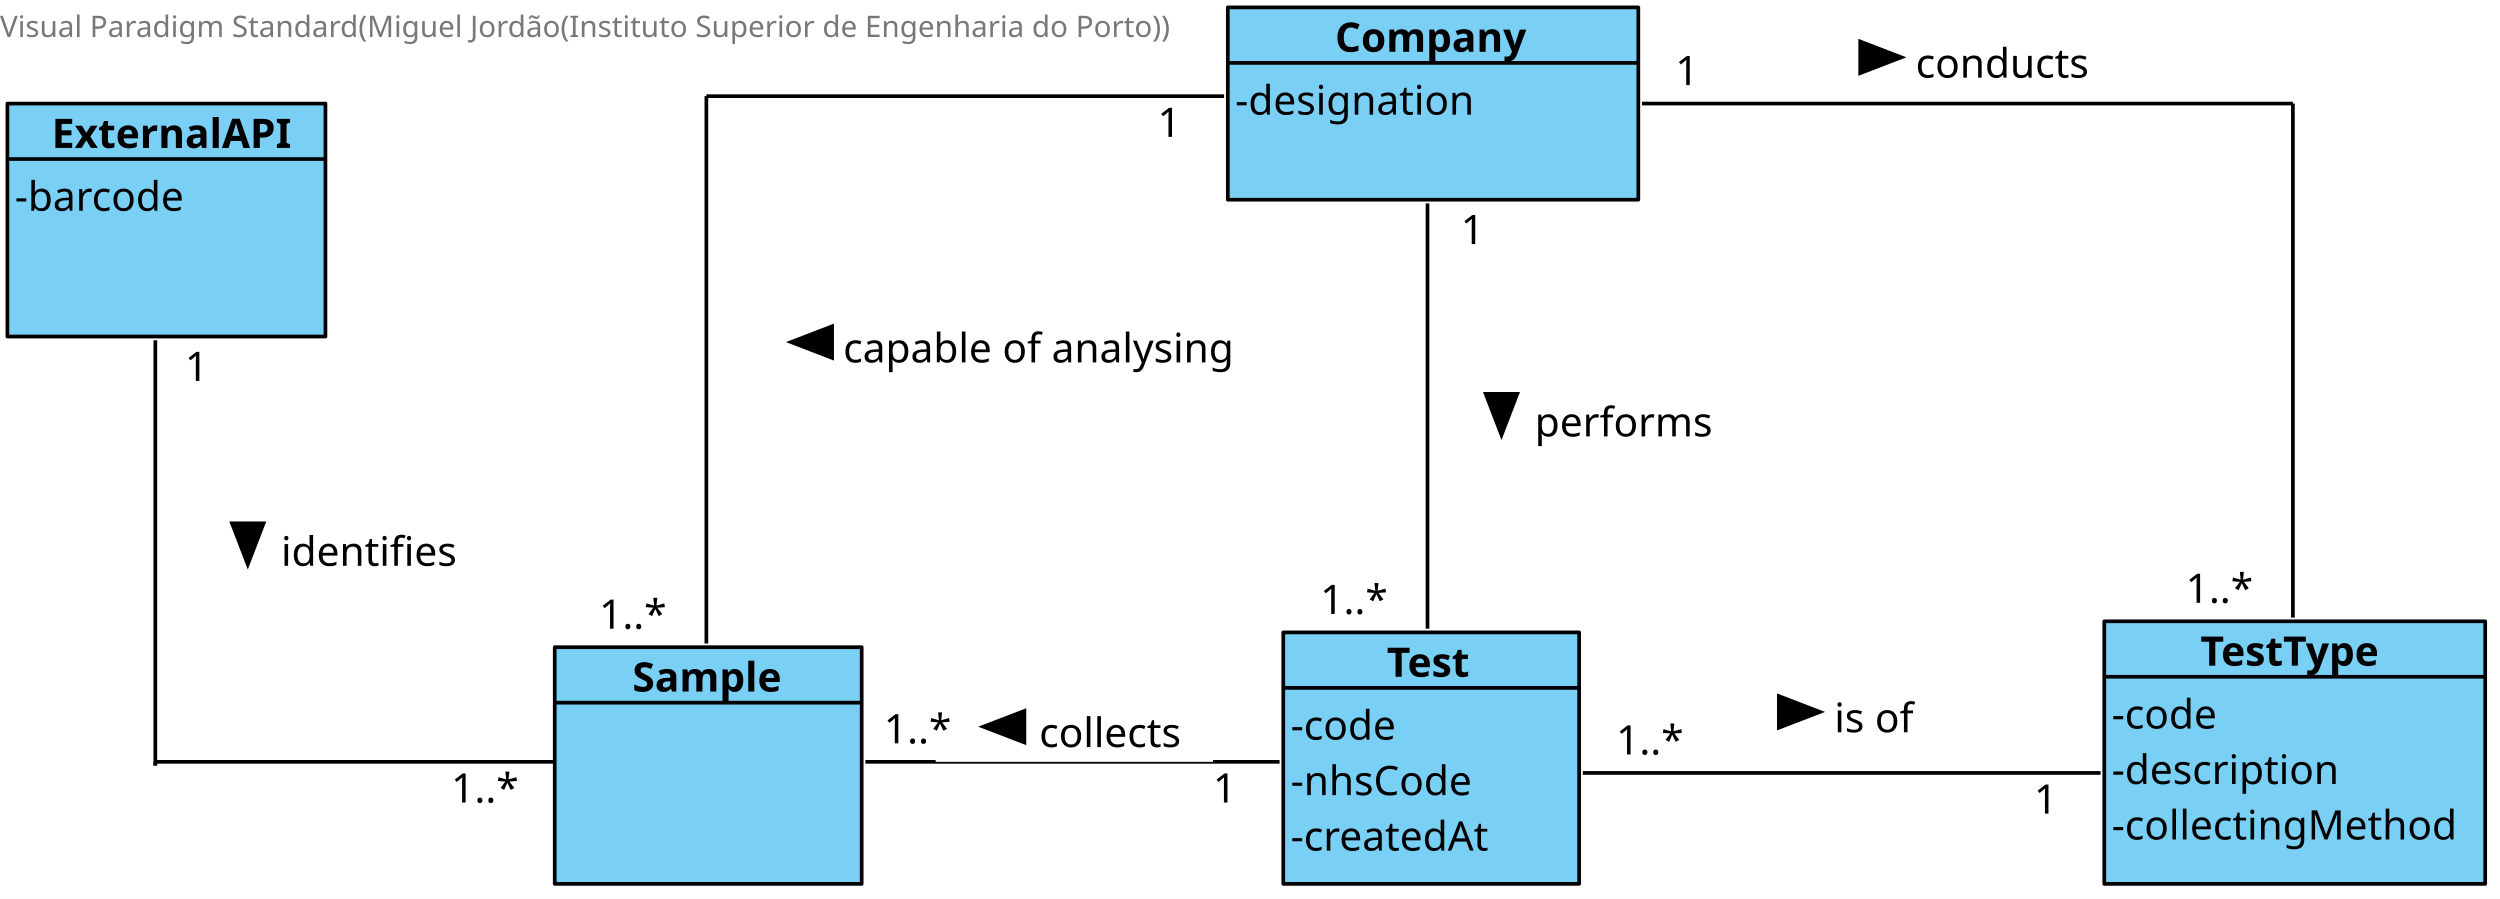
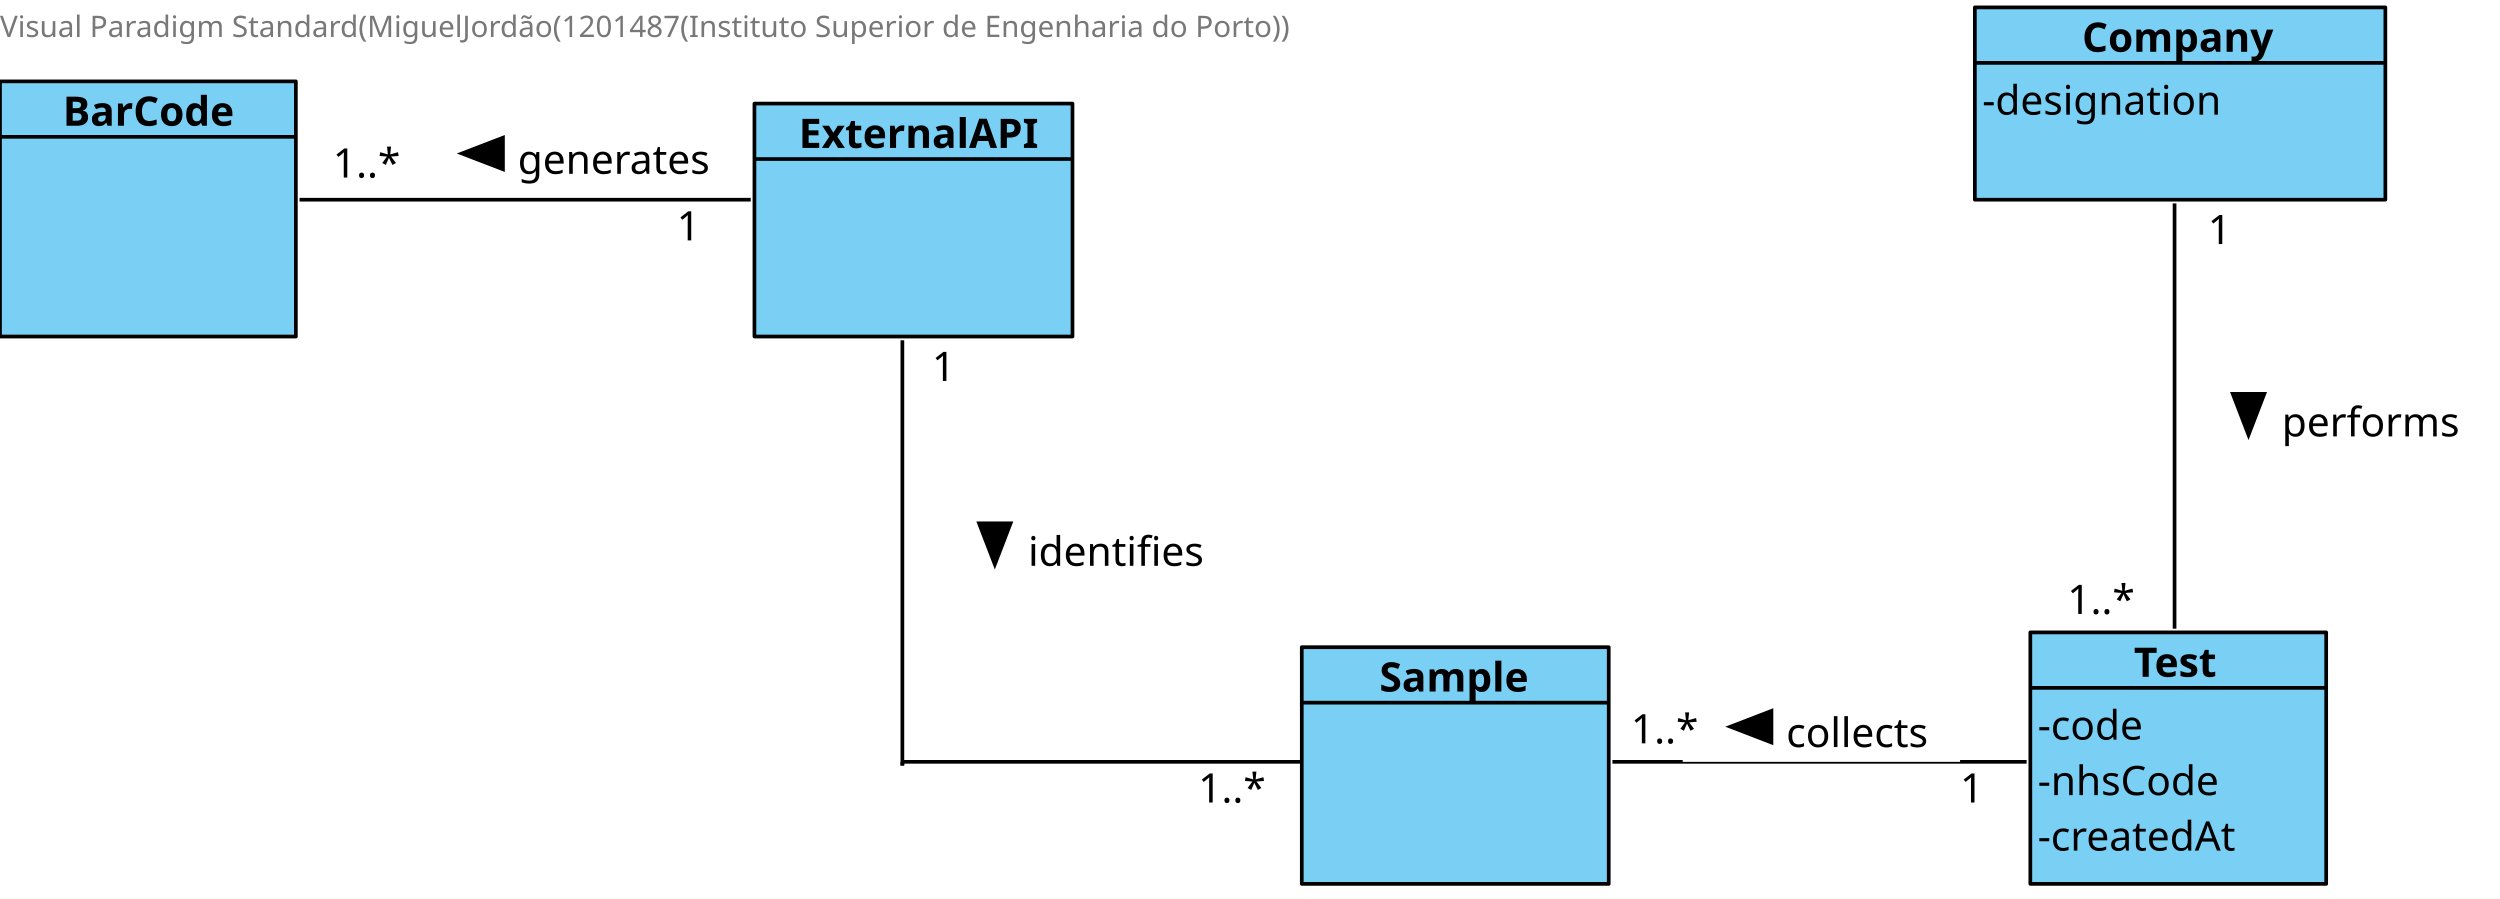
<svg xmlns="http://www.w3.org/2000/svg" fill-opacity="0" color-rendering="auto" color-interpolation="auto" text-rendering="auto" stroke="rgb(0,0,0)" stroke-linecap="square" width="676" stroke-miterlimit="10" shape-rendering="auto" stroke-opacity="0" fill="rgb(0,0,0)" stroke-dasharray="none" font-weight="normal" stroke-width="1" height="243" font-family="'Dialog'" font-style="normal" stroke-linejoin="miter" font-size="12px" stroke-dashoffset="0" image-rendering="auto">
  <defs id="genericDefs" />
  <g>
    <defs id="defs1">
      <clipPath clipPathUnits="userSpaceOnUse" id="clipPath1">
        <path d="M-7 -7 L122 -7 L122 63 L-7 63 L-7 -7 Z" />
      </clipPath>
      <clipPath clipPathUnits="userSpaceOnUse" id="clipPath2">
        <path d="M0 0 L0 37 L111 37 L111 0 Z" />
      </clipPath>
      <clipPath clipPathUnits="userSpaceOnUse" id="clipPath3">
        <path d="M0 0 L0 15 L111 15 L111 0 Z" />
      </clipPath>
      <clipPath clipPathUnits="userSpaceOnUse" id="clipPath4">
        <path d="M-7 -7 L91 -7 L91 79 L-7 79 L-7 -7 Z" />
      </clipPath>
      <clipPath clipPathUnits="userSpaceOnUse" id="clipPath5">
        <path d="M0 0 L0 53 L80 53 L80 0 Z" />
      </clipPath>
      <clipPath clipPathUnits="userSpaceOnUse" id="clipPath6">
        <path d="M0 0 L0 15 L80 15 L80 0 Z" />
      </clipPath>
      <clipPath clipPathUnits="userSpaceOnUse" id="clipPath7">
-         <path d="M-7 -7 L114 -7 L114 82 L-7 82 L-7 -7 Z" />
+         <path d="M-7 -7 L94 -7 L94 75 L-7 75 L-7 -7 Z" />
      </clipPath>
      <clipPath clipPathUnits="userSpaceOnUse" id="clipPath8">
-         <path d="M0 0 L0 56 L103 56 L103 0 Z" />
+         <path d="M0 0 L0 49 L83 49 L83 0 Z" />
      </clipPath>
      <clipPath clipPathUnits="userSpaceOnUse" id="clipPath9">
-         <path d="M0 0 L0 15 L103 15 L103 0 Z" />
+         <path d="M0 0 L0 15 L83 15 L83 0 Z" />
      </clipPath>
      <clipPath clipPathUnits="userSpaceOnUse" id="clipPath10">
-         <path d="M-7 -7 L94 -7 L94 75 L-7 75 L-7 -7 Z" />
+         <path d="M-7 -7 L97 -7 L97 74 L-7 74 L-7 -7 Z" />
      </clipPath>
      <clipPath clipPathUnits="userSpaceOnUse" id="clipPath11">
-         <path d="M0 0 L0 49 L83 49 L83 0 Z" />
+         <path d="M0 0 L0 48 L86 48 L86 0 Z" />
      </clipPath>
      <clipPath clipPathUnits="userSpaceOnUse" id="clipPath12">
-         <path d="M0 0 L0 15 L83 15 L83 0 Z" />
+         <path d="M0 0 L0 15 L86 15 L86 0 Z" />
      </clipPath>
      <clipPath clipPathUnits="userSpaceOnUse" id="clipPath13">
-         <path d="M-7 -7 L97 -7 L97 74 L-7 74 L-7 -7 Z" />
+         <path d="M-7 -7 L91 -7 L91 80 L-7 80 L-7 -7 Z" />
      </clipPath>
      <clipPath clipPathUnits="userSpaceOnUse" id="clipPath14">
-         <path d="M0 0 L0 48 L86 48 L86 0 Z" />
+         <path d="M0 0 L0 54 L80 54 L80 0 Z" />
      </clipPath>
      <clipPath clipPathUnits="userSpaceOnUse" id="clipPath15">
-         <path d="M0 0 L0 15 L86 15 L86 0 Z" />
+         <path d="M-7 -7 L38 -7 L38 26 L-7 26 L-7 -7 Z" />
      </clipPath>
      <clipPath clipPathUnits="userSpaceOnUse" id="clipPath16">
-         <path d="M-7 -7 L38 -7 L38 26 L-7 26 L-7 -7 Z" />
+         <path d="M0 0 L0 15 L27 15 L27 0 Z" />
      </clipPath>
      <clipPath clipPathUnits="userSpaceOnUse" id="clipPath17">
-         <path d="M0 0 L0 15 L27 15 L27 0 Z" />
+         <path d="M-7 -7 L48 -7 L48 26 L-7 26 L-7 -7 Z" />
      </clipPath>
      <clipPath clipPathUnits="userSpaceOnUse" id="clipPath18">
-         <path d="M-7 -7 L48 -7 L48 26 L-7 26 L-7 -7 Z" />
+         <path d="M0 0 L0 15 L37 15 L37 0 Z" />
      </clipPath>
      <clipPath clipPathUnits="userSpaceOnUse" id="clipPath19">
-         <path d="M0 0 L0 15 L37 15 L37 0 Z" />
+         <path d="M0 0 L104 0 L104 219 L0 219 L0 0 Z" />
      </clipPath>
      <clipPath clipPathUnits="userSpaceOnUse" id="clipPath20">
-         <path d="M0 0 L104 0 L104 219 L0 219 L0 0 Z" />
+         <path d="M0 0 L0 219 L104 219 L104 117 L52 117 L52 101 L104 101 L104 0 Z" />
      </clipPath>
      <clipPath clipPathUnits="userSpaceOnUse" id="clipPath21">
-         <path d="M0 0 L0 81 L4 81 L4 97 L0 97 L0 219 L104 219 L104 117 L52 117 L52 101 L104 101 L104 0 Z" />
+         <path d="M0 0 L216 0 L216 104 L0 104 L0 0 Z" />
      </clipPath>
      <clipPath clipPathUnits="userSpaceOnUse" id="clipPath22">
-         <path d="M0 0 L244 0 L244 104 L0 104 L0 0 Z" />
+         <path d="M144 34 L144 50 L69 50 L69 34 ZM0 0 L0 104 L216 104 L216 0 Z" />
      </clipPath>
      <clipPath clipPathUnits="userSpaceOnUse" id="clipPath23">
-         <path d="M150 27 L150 43 L91 43 L91 27 ZM0 0 L0 104 L244 104 L244 0 Z" />
+         <path d="M0 0 L212 0 L212 219 L0 219 L0 0 Z" />
      </clipPath>
      <clipPath clipPathUnits="userSpaceOnUse" id="clipPath24">
-         <path d="M0 0 L280 0 L280 243 L0 243 L0 0 Z" />
+         <path d="M139 99 L139 115 L57 115 L57 99 ZM5 0 L5 9 L0 9 L0 219 L212 219 L212 0 Z" />
      </clipPath>
      <clipPath clipPathUnits="userSpaceOnUse" id="clipPath25">
-         <path d="M180 31 L180 47 L97 47 L97 31 ZM134 208 L134 224 L75 224 L75 208 ZM0 0 L0 128 L76 128 L76 144 L0 144 L0 243 L280 243 L280 0 Z" />
+         <path d="M0 0 L226 0 L226 104 L0 104 L0 0 Z" />
      </clipPath>
      <clipPath clipPathUnits="userSpaceOnUse" id="clipPath26">
-         <path d="M0 0 L216 0 L216 104 L0 104 L0 0 Z" />
+         <path d="M168 31 L168 47 L81 47 L81 31 ZM0 0 L0 104 L226 104 L226 0 Z" />
      </clipPath>
      <clipPath clipPathUnits="userSpaceOnUse" id="clipPath27">
-         <path d="M144 34 L144 50 L69 50 L69 34 ZM0 0 L0 104 L216 104 L216 0 Z" />
+         <path d="M-87 -16 L174 -16 L174 32 L-87 32 L-87 -16 Z" />
      </clipPath>
      <clipPath clipPathUnits="userSpaceOnUse" id="clipPath28">
-         <path d="M0 0 L212 0 L212 219 L0 219 L0 0 Z" />
+         <path d="M-97 -16 L164 -16 L164 32 L-97 32 L-97 -16 Z" />
      </clipPath>
      <clipPath clipPathUnits="userSpaceOnUse" id="clipPath29">
-         <path d="M139 99 L139 115 L57 115 L57 99 ZM0 0 L0 219 L212 219 L212 60 L209 60 L209 44 L212 44 L212 0 Z" />
+         <path d="M-82 -16 L164 -16 L164 32 L-82 32 L-82 -16 Z" />
      </clipPath>
      <clipPath clipPathUnits="userSpaceOnUse" id="clipPath30">
-         <path d="M0 0 L244 0 L244 252 L0 252 L0 0 Z" />
+         <path d="M-92 -16 L154 -16 L154 32 L-92 32 L-92 -16 Z" />
      </clipPath>
      <clipPath clipPathUnits="userSpaceOnUse" id="clipPath31">
-         <path d="M199 110 L199 126 L60 126 L60 110 ZM187 214 L187 230 L112 230 L112 214 ZM0 0 L0 252 L244 252 L244 0 Z" />
+         <path d="M-75 -16 L150 -16 L150 32 L-75 32 L-75 -16 Z" />
      </clipPath>
      <clipPath clipPathUnits="userSpaceOnUse" id="clipPath32">
-         <path d="M-139 -16 L278 -16 L278 32 L-139 32 L-139 -16 Z" />
-       </clipPath>
-       <clipPath clipPathUnits="userSpaceOnUse" id="clipPath33">
-         <path d="M-149 -16 L268 -16 L268 32 L-149 32 L-149 -16 Z" />
-       </clipPath>
-       <clipPath clipPathUnits="userSpaceOnUse" id="clipPath34">
-         <path d="M-82 -16 L164 -16 L164 32 L-82 32 L-82 -16 Z" />
-       </clipPath>
-       <clipPath clipPathUnits="userSpaceOnUse" id="clipPath35">
-         <path d="M-92 -16 L154 -16 L154 32 L-92 32 L-92 -16 Z" />
-       </clipPath>
-       <clipPath clipPathUnits="userSpaceOnUse" id="clipPath36">
-         <path d="M-75 -16 L150 -16 L150 32 L-75 32 L-75 -16 Z" />
-       </clipPath>
-       <clipPath clipPathUnits="userSpaceOnUse" id="clipPath37">
        <path d="M-85 -16 L140 -16 L140 32 L-85 32 L-85 -16 Z" />
-       </clipPath>
-       <clipPath clipPathUnits="userSpaceOnUse" id="clipPath38">
-         <path d="M-83 -16 L166 -16 L166 32 L-83 32 L-83 -16 Z" />
-       </clipPath>
-       <clipPath clipPathUnits="userSpaceOnUse" id="clipPath39">
-         <path d="M-93 -16 L156 -16 L156 32 L-93 32 L-93 -16 Z" />
-       </clipPath>
-       <clipPath clipPathUnits="userSpaceOnUse" id="clipPath40">
-         <path d="M-59 -16 L118 -16 L118 32 L-59 32 L-59 -16 Z" />
-       </clipPath>
-       <clipPath clipPathUnits="userSpaceOnUse" id="clipPath41">
-         <path d="M-69 -16 L108 -16 L108 32 L-69 32 L-69 -16 Z" />
      </clipPath>
    </defs>
    <g fill="white" text-rendering="geometricPrecision" fill-opacity="1" stroke-opacity="1" stroke="white">
      <rect x="0" width="676" height="243" y="0" stroke="none" />
    </g>
-     <g font-size="11px" transform="translate(332,2)" fill-opacity="1" fill="rgb(122,207,245)" text-rendering="geometricPrecision" image-rendering="optimizeQuality" font-family="sans-serif" stroke="rgb(122,207,245)" font-weight="bold" stroke-opacity="1">
+     <g font-size="11px" transform="translate(534,2)" fill-opacity="1" fill="rgb(122,207,245)" text-rendering="geometricPrecision" image-rendering="optimizeQuality" font-family="sans-serif" stroke="rgb(122,207,245)" font-weight="bold" stroke-opacity="1">
      <rect x="0" width="111" height="52" y="0" clip-path="url(#clipPath1)" stroke="none" />
    </g>
-     <g fill-opacity="1" text-rendering="geometricPrecision" stroke="black" stroke-linecap="butt" transform="translate(332,2)" stroke-miterlimit="0" stroke-opacity="1" fill="black" font-weight="bold" font-family="sans-serif" stroke-linejoin="round" font-size="11px" image-rendering="optimizeQuality">
+     <g fill-opacity="1" text-rendering="geometricPrecision" stroke="black" stroke-linecap="butt" transform="translate(534,2)" stroke-miterlimit="0" stroke-opacity="1" fill="black" font-weight="bold" font-family="sans-serif" stroke-linejoin="round" font-size="11px" image-rendering="optimizeQuality">
      <rect fill="none" x="0" width="111" height="52" y="0" clip-path="url(#clipPath1)" />
      <line y2="15" fill="none" x1="0" clip-path="url(#clipPath1)" x2="111" y1="15" />
    </g>
-     <g font-size="11px" transform="matrix(1,0,0,1,332,17)" fill-opacity="1" fill="black" text-rendering="geometricPrecision" image-rendering="optimizeQuality" font-family="sans-serif" stroke="black" stroke-opacity="1">
+     <g font-size="11px" transform="matrix(1,0,0,1,534,17)" fill-opacity="1" fill="black" text-rendering="geometricPrecision" image-rendering="optimizeQuality" font-family="sans-serif" stroke="black" stroke-opacity="1">
      <text x="2" xml:space="preserve" y="14" clip-path="url(#clipPath2)" stroke="none">-designation</text>
    </g>
-     <g font-size="11px" transform="translate(332,2)" fill-opacity="1" fill="black" text-rendering="geometricPrecision" image-rendering="optimizeQuality" font-family="sans-serif" stroke="black" font-weight="bold" stroke-opacity="1">
+     <g font-size="11px" transform="translate(534,2)" fill-opacity="1" fill="black" text-rendering="geometricPrecision" image-rendering="optimizeQuality" font-family="sans-serif" stroke="black" font-weight="bold" stroke-opacity="1">
      <text x="29" xml:space="preserve" y="12" clip-path="url(#clipPath3)" stroke="none">Company</text>
    </g>
-     <g font-size="11px" transform="translate(347,171)" fill-opacity="1" fill="rgb(122,207,245)" text-rendering="geometricPrecision" image-rendering="optimizeQuality" font-family="sans-serif" stroke="rgb(122,207,245)" font-weight="bold" stroke-opacity="1">
+     <g font-size="11px" transform="translate(549,171)" fill-opacity="1" fill="rgb(122,207,245)" text-rendering="geometricPrecision" image-rendering="optimizeQuality" font-family="sans-serif" stroke="rgb(122,207,245)" font-weight="bold" stroke-opacity="1">
      <rect x="0" width="80" height="68" y="0" clip-path="url(#clipPath4)" stroke="none" />
    </g>
-     <g fill-opacity="1" text-rendering="geometricPrecision" stroke="black" stroke-linecap="butt" transform="translate(347,171)" stroke-miterlimit="0" stroke-opacity="1" fill="black" font-weight="bold" font-family="sans-serif" stroke-linejoin="round" font-size="11px" image-rendering="optimizeQuality">
+     <g fill-opacity="1" text-rendering="geometricPrecision" stroke="black" stroke-linecap="butt" transform="translate(549,171)" stroke-miterlimit="0" stroke-opacity="1" fill="black" font-weight="bold" font-family="sans-serif" stroke-linejoin="round" font-size="11px" image-rendering="optimizeQuality">
      <rect fill="none" x="0" width="80" height="68" y="0" clip-path="url(#clipPath4)" />
      <line y2="15" fill="none" x1="0" clip-path="url(#clipPath4)" x2="80" y1="15" />
    </g>
-     <g font-size="11px" transform="matrix(1,0,0,1,347,186)" fill-opacity="1" fill="black" text-rendering="geometricPrecision" image-rendering="optimizeQuality" font-family="sans-serif" stroke="black" stroke-opacity="1">
+     <g font-size="11px" transform="matrix(1,0,0,1,549,186)" fill-opacity="1" fill="black" text-rendering="geometricPrecision" image-rendering="optimizeQuality" font-family="sans-serif" stroke="black" stroke-opacity="1">
      <text x="2" xml:space="preserve" y="14" clip-path="url(#clipPath5)" stroke="none">-code</text>
    </g>
-     <g font-size="11px" transform="matrix(1,0,0,1,347,186)" fill-opacity="1" fill="black" text-rendering="geometricPrecision" image-rendering="optimizeQuality" font-family="sans-serif" stroke="black" stroke-opacity="1">
+     <g font-size="11px" transform="matrix(1,0,0,1,549,186)" fill-opacity="1" fill="black" text-rendering="geometricPrecision" image-rendering="optimizeQuality" font-family="sans-serif" stroke="black" stroke-opacity="1">
      <text x="2" xml:space="preserve" y="29" clip-path="url(#clipPath5)" stroke="none">-nhsCode</text>
    </g>
-     <g font-size="11px" transform="matrix(1,0,0,1,347,186)" fill-opacity="1" fill="black" text-rendering="geometricPrecision" image-rendering="optimizeQuality" font-family="sans-serif" stroke="black" stroke-opacity="1">
+     <g font-size="11px" transform="matrix(1,0,0,1,549,186)" fill-opacity="1" fill="black" text-rendering="geometricPrecision" image-rendering="optimizeQuality" font-family="sans-serif" stroke="black" stroke-opacity="1">
      <text x="2" xml:space="preserve" y="44" clip-path="url(#clipPath5)" stroke="none">-createdAt</text>
    </g>
-     <g font-size="11px" transform="translate(347,171)" fill-opacity="1" fill="black" text-rendering="geometricPrecision" image-rendering="optimizeQuality" font-family="sans-serif" stroke="black" font-weight="bold" stroke-opacity="1">
+     <g font-size="11px" transform="translate(549,171)" fill-opacity="1" fill="black" text-rendering="geometricPrecision" image-rendering="optimizeQuality" font-family="sans-serif" stroke="black" font-weight="bold" stroke-opacity="1">
      <text x="28" xml:space="preserve" y="12" clip-path="url(#clipPath6)" stroke="none">Test</text>
    </g>
-     <g font-size="11px" transform="translate(569,168)" fill-opacity="1" fill="rgb(122,207,245)" text-rendering="geometricPrecision" image-rendering="optimizeQuality" font-family="sans-serif" stroke="rgb(122,207,245)" font-weight="bold" stroke-opacity="1">
-       <rect x="0" width="103" height="71" y="0" clip-path="url(#clipPath7)" stroke="none" />
-     </g>
-     <g fill-opacity="1" text-rendering="geometricPrecision" stroke="black" stroke-linecap="butt" transform="translate(569,168)" stroke-miterlimit="0" stroke-opacity="1" fill="black" font-weight="bold" font-family="sans-serif" stroke-linejoin="round" font-size="11px" image-rendering="optimizeQuality">
-       <rect fill="none" x="0" width="103" height="71" y="0" clip-path="url(#clipPath7)" />
-       <line y2="15" fill="none" x1="0" clip-path="url(#clipPath7)" x2="103" y1="15" />
-     </g>
-     <g font-size="11px" transform="matrix(1,0,0,1,569,183)" fill-opacity="1" fill="black" text-rendering="geometricPrecision" image-rendering="optimizeQuality" font-family="sans-serif" stroke="black" stroke-opacity="1">
-       <text x="2" xml:space="preserve" y="14" clip-path="url(#clipPath8)" stroke="none">-code</text>
-     </g>
-     <g font-size="11px" transform="matrix(1,0,0,1,569,183)" fill-opacity="1" fill="black" text-rendering="geometricPrecision" image-rendering="optimizeQuality" font-family="sans-serif" stroke="black" stroke-opacity="1">
-       <text x="2" xml:space="preserve" y="29" clip-path="url(#clipPath8)" stroke="none">-description</text>
-     </g>
-     <g font-size="11px" transform="matrix(1,0,0,1,569,183)" fill-opacity="1" fill="black" text-rendering="geometricPrecision" image-rendering="optimizeQuality" font-family="sans-serif" stroke="black" stroke-opacity="1">
-       <text x="2" xml:space="preserve" y="44" clip-path="url(#clipPath8)" stroke="none">-collectingMethod</text>
-     </g>
-     <g font-size="11px" transform="translate(569,168)" fill-opacity="1" fill="black" text-rendering="geometricPrecision" image-rendering="optimizeQuality" font-family="sans-serif" stroke="black" font-weight="bold" stroke-opacity="1">
-       <text x="26" xml:space="preserve" y="12" clip-path="url(#clipPath9)" stroke="none">TestType</text>
-     </g>
-     <g font-size="11px" transform="translate(150,175)" fill-opacity="1" fill="rgb(122,207,245)" text-rendering="geometricPrecision" image-rendering="optimizeQuality" font-family="sans-serif" stroke="rgb(122,207,245)" font-weight="bold" stroke-opacity="1">
-       <rect x="0" width="83" height="64" y="0" clip-path="url(#clipPath10)" stroke="none" />
-     </g>
-     <g fill-opacity="1" text-rendering="geometricPrecision" stroke="black" stroke-linecap="butt" transform="translate(150,175)" stroke-miterlimit="0" stroke-opacity="1" fill="black" font-weight="bold" font-family="sans-serif" stroke-linejoin="round" font-size="11px" image-rendering="optimizeQuality">
-       <rect fill="none" x="0" width="83" height="64" y="0" clip-path="url(#clipPath10)" />
-       <line y2="15" fill="none" x1="0" clip-path="url(#clipPath10)" x2="83" y1="15" />
-     </g>
-     <g font-size="11px" transform="translate(150,175)" fill-opacity="1" fill="black" text-rendering="geometricPrecision" image-rendering="optimizeQuality" font-family="sans-serif" stroke="black" font-weight="bold" stroke-opacity="1">
-       <text x="21" xml:space="preserve" y="12" clip-path="url(#clipPath12)" stroke="none">Sample</text>
-     </g>
-     <g font-size="11px" transform="translate(2,28)" fill-opacity="1" fill="rgb(122,207,245)" text-rendering="geometricPrecision" image-rendering="optimizeQuality" font-family="sans-serif" stroke="rgb(122,207,245)" font-weight="bold" stroke-opacity="1">
-       <rect x="0" width="86" height="63" y="0" clip-path="url(#clipPath13)" stroke="none" />
-     </g>
-     <g fill-opacity="1" text-rendering="geometricPrecision" stroke="black" stroke-linecap="butt" transform="translate(2,28)" stroke-miterlimit="0" stroke-opacity="1" fill="black" font-weight="bold" font-family="sans-serif" stroke-linejoin="round" font-size="11px" image-rendering="optimizeQuality">
-       <rect fill="none" x="0" width="86" height="63" y="0" clip-path="url(#clipPath13)" />
-       <line y2="15" fill="none" x1="0" clip-path="url(#clipPath13)" x2="86" y1="15" />
-     </g>
-     <g font-size="11px" transform="matrix(1,0,0,1,2,43)" fill-opacity="1" fill="black" text-rendering="geometricPrecision" image-rendering="optimizeQuality" font-family="sans-serif" stroke="black" stroke-opacity="1">
-       <text x="2" xml:space="preserve" y="14" clip-path="url(#clipPath14)" stroke="none">-barcode</text>
-     </g>
-     <g font-size="11px" transform="translate(2,28)" fill-opacity="1" fill="black" text-rendering="geometricPrecision" image-rendering="optimizeQuality" font-family="sans-serif" stroke="black" font-weight="bold" stroke-opacity="1">
-       <text x="12" xml:space="preserve" y="12" clip-path="url(#clipPath15)" stroke="none">ExternalAPI</text>
-     </g>
-     <g font-size="11px" transform="translate(40,91)" fill-opacity="1" fill="black" text-rendering="geometricPrecision" image-rendering="optimizeQuality" font-family="sans-serif" stroke="black" stroke-opacity="1">
-       <text x="10" xml:space="preserve" y="12" clip-path="url(#clipPath17)" stroke="none">1</text>
-     </g>
-     <g font-size="11px" transform="translate(112,205)" fill-opacity="1" fill="black" text-rendering="geometricPrecision" image-rendering="optimizeQuality" font-family="sans-serif" stroke="black" stroke-opacity="1">
-       <text x="10" xml:space="preserve" y="12" clip-path="url(#clipPath19)" stroke="none">1..*</text>
-     </g>
-     <g font-size="11px" transform="translate(303,25)" fill-opacity="1" fill="black" text-rendering="geometricPrecision" image-rendering="optimizeQuality" font-family="sans-serif" stroke="black" stroke-opacity="1">
-       <text x="10" xml:space="preserve" y="12" clip-path="url(#clipPath17)" stroke="none">1</text>
-     </g>
-     <g font-size="11px" transform="translate(152,158)" fill-opacity="1" fill="black" text-rendering="geometricPrecision" image-rendering="optimizeQuality" font-family="sans-serif" stroke="black" stroke-opacity="1">
-       <text x="10" xml:space="preserve" y="12" clip-path="url(#clipPath19)" stroke="none">1..*</text>
-     </g>
-     <g font-size="11px" transform="translate(443,11)" fill-opacity="1" fill="black" text-rendering="geometricPrecision" image-rendering="optimizeQuality" font-family="sans-serif" stroke="black" stroke-opacity="1">
-       <text x="10" xml:space="preserve" y="12" clip-path="url(#clipPath17)" stroke="none">1</text>
-     </g>
-     <g font-size="11px" transform="translate(581,151)" fill-opacity="1" fill="black" text-rendering="geometricPrecision" image-rendering="optimizeQuality" font-family="sans-serif" stroke="black" stroke-opacity="1">
-       <text x="10" xml:space="preserve" y="12" clip-path="url(#clipPath19)" stroke="none">1..*</text>
-     </g>
-     <g font-size="11px" transform="translate(427,192)" fill-opacity="1" fill="black" text-rendering="geometricPrecision" image-rendering="optimizeQuality" font-family="sans-serif" stroke="black" stroke-opacity="1">
-       <text x="10" xml:space="preserve" y="12" clip-path="url(#clipPath19)" stroke="none">1..*</text>
-     </g>
-     <g font-size="11px" transform="translate(540,208)" fill-opacity="1" fill="black" text-rendering="geometricPrecision" image-rendering="optimizeQuality" font-family="sans-serif" stroke="black" stroke-opacity="1">
-       <text x="10" xml:space="preserve" y="12" clip-path="url(#clipPath17)" stroke="none">1</text>
-     </g>
-     <g font-size="11px" transform="translate(318,205)" fill-opacity="1" fill="black" text-rendering="geometricPrecision" image-rendering="optimizeQuality" font-family="sans-serif" stroke="black" stroke-opacity="1">
-       <text x="10" xml:space="preserve" y="12" clip-path="url(#clipPath17)" stroke="none">1</text>
-     </g>
-     <g font-size="11px" transform="translate(229,189)" fill-opacity="1" fill="black" text-rendering="geometricPrecision" image-rendering="optimizeQuality" font-family="sans-serif" stroke="black" stroke-opacity="1">
-       <text x="10" xml:space="preserve" y="12" clip-path="url(#clipPath19)" stroke="none">1..*</text>
-     </g>
-     <g font-size="11px" transform="translate(385,54)" fill-opacity="1" fill="black" text-rendering="geometricPrecision" image-rendering="optimizeQuality" font-family="sans-serif" stroke="black" stroke-opacity="1">
-       <text x="10" xml:space="preserve" y="12" clip-path="url(#clipPath17)" stroke="none">1</text>
-     </g>
-     <g font-size="11px" transform="translate(347,154)" fill-opacity="1" fill="black" text-rendering="geometricPrecision" image-rendering="optimizeQuality" font-family="sans-serif" stroke="black" stroke-opacity="1">
-       <text x="10" xml:space="preserve" y="12" clip-path="url(#clipPath19)" stroke="none">1..*</text>
-     </g>
-     <g stroke-linecap="butt" font-size="11px" transform="translate(336,5)" fill-opacity="1" fill="black" text-rendering="geometricPrecision" image-rendering="optimizeQuality" font-family="sans-serif" stroke-linejoin="round" stroke="black" stroke-opacity="1">
-       <line y2="165" fill="none" x1="50" clip-path="url(#clipPath21)" x2="50" y1="50" />
-     </g>
-     <g stroke-linecap="butt" font-size="11px" transform="translate(378,159)" fill-opacity="1" fill="black" text-rendering="geometricPrecision" image-rendering="optimizeQuality" font-family="sans-serif" stroke-linejoin="round" stroke="black" stroke-opacity="1">
-       <line y2="50" fill="none" x1="50" clip-path="url(#clipPath23)" x2="190" y1="50" />
-     </g>
-     <g stroke-linecap="butt" font-size="11px" transform="translate(394,-22)" fill-opacity="1" fill="black" text-rendering="geometricPrecision" image-rendering="optimizeQuality" font-family="sans-serif" stroke-linejoin="round" stroke="black" stroke-opacity="1">
-       <line y2="50" fill="none" x1="50" clip-path="url(#clipPath25)" x2="226" y1="50" />
-       <line y2="189" fill="none" x1="226" clip-path="url(#clipPath25)" x2="226" y1="50" />
-     </g>
-     <g stroke-linecap="butt" font-size="11px" transform="translate(184,156)" fill-opacity="1" fill="black" text-rendering="geometricPrecision" image-rendering="optimizeQuality" font-family="sans-serif" stroke-linejoin="round" stroke="black" stroke-opacity="1">
-       <line y2="50" fill="none" x1="162" clip-path="url(#clipPath27)" x2="50" y1="50" />
-     </g>
-     <g stroke-linecap="butt" font-size="11px" transform="translate(-8,42)" fill-opacity="1" fill="black" text-rendering="geometricPrecision" image-rendering="optimizeQuality" font-family="sans-serif" stroke-linejoin="round" stroke="black" stroke-opacity="1">
-       <line y2="165" fill="none" x1="50" clip-path="url(#clipPath29)" x2="50" y1="50" />
-       <line y2="164" fill="none" x1="50" clip-path="url(#clipPath29)" x2="50" y1="165" />
-       <line y2="164" fill="none" x1="50" clip-path="url(#clipPath29)" x2="158" y1="164" />
-     </g>
-     <g stroke-linecap="butt" font-size="11px" transform="translate(141,-24)" fill-opacity="1" fill="black" text-rendering="geometricPrecision" image-rendering="optimizeQuality" font-family="sans-serif" stroke-linejoin="round" stroke="black" stroke-opacity="1">
-       <line y2="50" fill="none" x1="190" clip-path="url(#clipPath31)" x2="50" y1="50" />
-       <line y2="198" fill="none" x1="50" clip-path="url(#clipPath31)" x2="50" y1="50" />
-     </g>
-     <g font-size="11px" transform="translate(211,86)" fill-opacity="1" fill="black" text-rendering="geometricPrecision" image-rendering="optimizeQuality" font-family="sans-serif" stroke="black" stroke-opacity="1">
-       <path d="M1.5 6.5 L14.5 1.5 L14.5 11.5 Z" stroke="none" clip-path="url(#clipPath33)" />
-       <text x="27" xml:space="preserve" y="12" clip-path="url(#clipPath32)" transform="translate(-10,0)" stroke="none">capable of analysing</text>
-     </g>
-     <g font-size="11px" transform="translate(59,141)" fill-opacity="1" fill="black" text-rendering="geometricPrecision" image-rendering="optimizeQuality" font-family="sans-serif" stroke="black" stroke-opacity="1">
-       <path d="M8 13 L3 0 L13 0 Z" stroke="none" clip-path="url(#clipPath35)" />
-       <text x="27" xml:space="preserve" y="12" clip-path="url(#clipPath34)" transform="translate(-10,0)" stroke="none">identifies</text>
-     </g>
-     <g font-size="11px" transform="translate(263,190)" fill-opacity="1" fill="black" text-rendering="geometricPrecision" image-rendering="optimizeQuality" font-family="sans-serif" stroke="black" stroke-opacity="1">
-       <path d="M1.5 6.5 L14.5 1.5 L14.5 11.5 Z" stroke="none" clip-path="url(#clipPath37)" />
-       <text x="28" xml:space="preserve" y="12" clip-path="url(#clipPath36)" transform="translate(-10,0)" stroke="none">collects</text>
-     </g>
-     <g font-size="11px" transform="translate(501,9)" fill-opacity="1" fill="black" text-rendering="geometricPrecision" image-rendering="optimizeQuality" font-family="sans-serif" stroke="black" stroke-opacity="1">
-       <path d="M14.5 6.5 L1.5 11.5 L1.5 1.5 Z" stroke="none" clip-path="url(#clipPath39)" />
-       <text x="27" xml:space="preserve" y="12" clip-path="url(#clipPath38)" transform="translate(-10,0)" stroke="none">conducts</text>
-     </g>
-     <g font-size="11px" transform="translate(479,186)" fill-opacity="1" fill="black" text-rendering="geometricPrecision" image-rendering="optimizeQuality" font-family="sans-serif" stroke="black" stroke-opacity="1">
-       <path d="M14.5 6.5 L1.5 11.5 L1.5 1.5 Z" stroke="none" clip-path="url(#clipPath41)" />
-       <text x="27" xml:space="preserve" y="12" clip-path="url(#clipPath40)" transform="translate(-10,0)" stroke="none">is of</text>
-     </g>
-     <g font-size="11px" transform="translate(398,106)" fill-opacity="1" fill="black" text-rendering="geometricPrecision" image-rendering="optimizeQuality" font-family="sans-serif" stroke="black" stroke-opacity="1">
-       <path d="M8 13 L3 0 L13 0 Z" stroke="none" clip-path="url(#clipPath35)" />
-       <text x="27" xml:space="preserve" y="12" clip-path="url(#clipPath34)" transform="translate(-10,0)" stroke="none">performs</text>
+     <g font-size="11px" transform="translate(352,175)" fill-opacity="1" fill="rgb(122,207,245)" text-rendering="geometricPrecision" image-rendering="optimizeQuality" font-family="sans-serif" stroke="rgb(122,207,245)" font-weight="bold" stroke-opacity="1">
+       <rect x="0" width="83" height="64" y="0" clip-path="url(#clipPath7)" stroke="none" />
+     </g>
+     <g fill-opacity="1" text-rendering="geometricPrecision" stroke="black" stroke-linecap="butt" transform="translate(352,175)" stroke-miterlimit="0" stroke-opacity="1" fill="black" font-weight="bold" font-family="sans-serif" stroke-linejoin="round" font-size="11px" image-rendering="optimizeQuality">
+       <rect fill="none" x="0" width="83" height="64" y="0" clip-path="url(#clipPath7)" />
+       <line y2="15" fill="none" x1="0" clip-path="url(#clipPath7)" x2="83" y1="15" />
+     </g>
+     <g font-size="11px" transform="translate(352,175)" fill-opacity="1" fill="black" text-rendering="geometricPrecision" image-rendering="optimizeQuality" font-family="sans-serif" stroke="black" font-weight="bold" stroke-opacity="1">
+       <text x="21" xml:space="preserve" y="12" clip-path="url(#clipPath9)" stroke="none">Sample</text>
+     </g>
+     <g font-size="11px" transform="translate(204,28)" fill-opacity="1" fill="rgb(122,207,245)" text-rendering="geometricPrecision" image-rendering="optimizeQuality" font-family="sans-serif" stroke="rgb(122,207,245)" font-weight="bold" stroke-opacity="1">
+       <rect x="0" width="86" height="63" y="0" clip-path="url(#clipPath10)" stroke="none" />
+     </g>
+     <g fill-opacity="1" text-rendering="geometricPrecision" stroke="black" stroke-linecap="butt" transform="translate(204,28)" stroke-miterlimit="0" stroke-opacity="1" fill="black" font-weight="bold" font-family="sans-serif" stroke-linejoin="round" font-size="11px" image-rendering="optimizeQuality">
+       <rect fill="none" x="0" width="86" height="63" y="0" clip-path="url(#clipPath10)" />
+       <line y2="15" fill="none" x1="0" clip-path="url(#clipPath10)" x2="86" y1="15" />
+     </g>
+     <g font-size="11px" transform="translate(204,28)" fill-opacity="1" fill="black" text-rendering="geometricPrecision" image-rendering="optimizeQuality" font-family="sans-serif" stroke="black" font-weight="bold" stroke-opacity="1">
+       <text x="12" xml:space="preserve" y="12" clip-path="url(#clipPath12)" stroke="none">ExternalAPI</text>
+     </g>
+     <g font-size="11px" transform="translate(0,22)" fill-opacity="1" fill="rgb(122,207,245)" text-rendering="geometricPrecision" image-rendering="optimizeQuality" font-family="sans-serif" stroke="rgb(122,207,245)" font-weight="bold" stroke-opacity="1">
+       <rect x="0" width="80" height="69" y="0" clip-path="url(#clipPath13)" stroke="none" />
+     </g>
+     <g fill-opacity="1" text-rendering="geometricPrecision" stroke="black" stroke-linecap="butt" transform="translate(0,22)" stroke-miterlimit="0" stroke-opacity="1" fill="black" font-weight="bold" font-family="sans-serif" stroke-linejoin="round" font-size="11px" image-rendering="optimizeQuality">
+       <rect fill="none" x="0" width="80" height="69" y="0" clip-path="url(#clipPath13)" />
+       <line y2="15" fill="none" x1="0" clip-path="url(#clipPath13)" x2="80" y1="15" />
+     </g>
+     <g font-size="11px" transform="translate(0,22)" fill-opacity="1" fill="black" text-rendering="geometricPrecision" image-rendering="optimizeQuality" font-family="sans-serif" stroke="black" font-weight="bold" stroke-opacity="1">
+       <text x="17" xml:space="preserve" y="12" clip-path="url(#clipPath6)" stroke="none">BarCode</text>
+     </g>
+     <g font-size="11px" transform="translate(242,91)" fill-opacity="1" fill="black" text-rendering="geometricPrecision" image-rendering="optimizeQuality" font-family="sans-serif" stroke="black" stroke-opacity="1">
+       <text x="10" xml:space="preserve" y="12" clip-path="url(#clipPath16)" stroke="none">1</text>
+     </g>
+     <g font-size="11px" transform="translate(314,205)" fill-opacity="1" fill="black" text-rendering="geometricPrecision" image-rendering="optimizeQuality" font-family="sans-serif" stroke="black" stroke-opacity="1">
+       <text x="10" xml:space="preserve" y="12" clip-path="url(#clipPath18)" stroke="none">1..*</text>
+     </g>
+     <g font-size="11px" transform="translate(520,205)" fill-opacity="1" fill="black" text-rendering="geometricPrecision" image-rendering="optimizeQuality" font-family="sans-serif" stroke="black" stroke-opacity="1">
+       <text x="10" xml:space="preserve" y="12" clip-path="url(#clipPath16)" stroke="none">1</text>
+     </g>
+     <g font-size="11px" transform="translate(431,189)" fill-opacity="1" fill="black" text-rendering="geometricPrecision" image-rendering="optimizeQuality" font-family="sans-serif" stroke="black" stroke-opacity="1">
+       <text x="10" xml:space="preserve" y="12" clip-path="url(#clipPath18)" stroke="none">1..*</text>
+     </g>
+     <g font-size="11px" transform="translate(587,54)" fill-opacity="1" fill="black" text-rendering="geometricPrecision" image-rendering="optimizeQuality" font-family="sans-serif" stroke="black" stroke-opacity="1">
+       <text x="10" xml:space="preserve" y="12" clip-path="url(#clipPath16)" stroke="none">1</text>
+     </g>
+     <g font-size="11px" transform="translate(549,154)" fill-opacity="1" fill="black" text-rendering="geometricPrecision" image-rendering="optimizeQuality" font-family="sans-serif" stroke="black" stroke-opacity="1">
+       <text x="10" xml:space="preserve" y="12" clip-path="url(#clipPath18)" stroke="none">1..*</text>
+     </g>
+     <g font-size="11px" transform="translate(173,53)" fill-opacity="1" fill="black" text-rendering="geometricPrecision" image-rendering="optimizeQuality" font-family="sans-serif" stroke="black" stroke-opacity="1">
+       <text x="10" xml:space="preserve" y="12" clip-path="url(#clipPath16)" stroke="none">1</text>
+     </g>
+     <g font-size="11px" transform="translate(80,36)" fill-opacity="1" fill="black" text-rendering="geometricPrecision" image-rendering="optimizeQuality" font-family="sans-serif" stroke="black" stroke-opacity="1">
+       <text x="10" xml:space="preserve" y="12" clip-path="url(#clipPath18)" stroke="none">1..*</text>
+     </g>
+     <g stroke-linecap="butt" font-size="11px" transform="translate(538,5)" fill-opacity="1" fill="black" text-rendering="geometricPrecision" image-rendering="optimizeQuality" font-family="sans-serif" stroke-linejoin="round" stroke="black" stroke-opacity="1">
+       <line y2="165" fill="none" x1="50" clip-path="url(#clipPath20)" x2="50" y1="50" />
+     </g>
+     <g stroke-linecap="butt" font-size="11px" transform="translate(386,156)" fill-opacity="1" fill="black" text-rendering="geometricPrecision" image-rendering="optimizeQuality" font-family="sans-serif" stroke-linejoin="round" stroke="black" stroke-opacity="1">
+       <line y2="50" fill="none" x1="162" clip-path="url(#clipPath22)" x2="50" y1="50" />
+     </g>
+     <g stroke-linecap="butt" font-size="11px" transform="translate(194,42)" fill-opacity="1" fill="black" text-rendering="geometricPrecision" image-rendering="optimizeQuality" font-family="sans-serif" stroke-linejoin="round" stroke="black" stroke-opacity="1">
+       <line y2="165" fill="none" x1="50" clip-path="url(#clipPath24)" x2="50" y1="50" />
+       <line y2="164" fill="none" x1="50" clip-path="url(#clipPath24)" x2="50" y1="165" />
+       <line y2="164" fill="none" x1="50" clip-path="url(#clipPath24)" x2="158" y1="164" />
+     </g>
+     <g stroke-linecap="butt" font-size="11px" transform="translate(31,4)" fill-opacity="1" fill="black" text-rendering="geometricPrecision" image-rendering="optimizeQuality" font-family="sans-serif" stroke-linejoin="round" stroke="black" stroke-opacity="1">
+       <line y2="50" fill="none" x1="172" clip-path="url(#clipPath26)" x2="50" y1="50" />
+     </g>
+     <g font-size="11px" transform="translate(122,35)" fill-opacity="1" fill="black" text-rendering="geometricPrecision" image-rendering="optimizeQuality" font-family="sans-serif" stroke="black" stroke-opacity="1">
+       <path d="M1.5 6.5 L14.5 1.5 L14.5 11.5 Z" stroke="none" clip-path="url(#clipPath28)" />
+       <text x="28" xml:space="preserve" y="12" clip-path="url(#clipPath27)" transform="translate(-10,0)" stroke="none">generates</text>
+     </g>
+     <g font-size="11px" transform="translate(261,141)" fill-opacity="1" fill="black" text-rendering="geometricPrecision" image-rendering="optimizeQuality" font-family="sans-serif" stroke="black" stroke-opacity="1">
+       <path d="M8 13 L3 0 L13 0 Z" stroke="none" clip-path="url(#clipPath30)" />
+       <text x="27" xml:space="preserve" y="12" clip-path="url(#clipPath29)" transform="translate(-10,0)" stroke="none">identifies</text>
+     </g>
+     <g font-size="11px" transform="translate(465,190)" fill-opacity="1" fill="black" text-rendering="geometricPrecision" image-rendering="optimizeQuality" font-family="sans-serif" stroke="black" stroke-opacity="1">
+       <path d="M1.5 6.5 L14.5 1.5 L14.5 11.5 Z" stroke="none" clip-path="url(#clipPath32)" />
+       <text x="28" xml:space="preserve" y="12" clip-path="url(#clipPath31)" transform="translate(-10,0)" stroke="none">collects</text>
+     </g>
+     <g font-size="11px" transform="translate(600,106)" fill-opacity="1" fill="black" text-rendering="geometricPrecision" image-rendering="optimizeQuality" font-family="sans-serif" stroke="black" stroke-opacity="1">
+       <path d="M8 13 L3 0 L13 0 Z" stroke="none" clip-path="url(#clipPath30)" />
+       <text x="27" xml:space="preserve" y="12" clip-path="url(#clipPath29)" transform="translate(-10,0)" stroke="none">performs</text>
    </g>
    <g font-size="8px" fill-opacity="1" fill="rgb(120,120,120)" text-rendering="geometricPrecision" image-rendering="optimizeQuality" stroke="rgb(120,120,120)" stroke-opacity="1">
-       <text x="0" xml:space="preserve" y="10" stroke="none">Visual Paradigm Standard(Miguel Jordão(Instituto Superior de Engenharia do Porto))</text>
+       <text x="0" xml:space="preserve" y="10" stroke="none">Visual Paradigm Standard(MiguelJordão(1201487(Instituto Superior de Engenharia do Porto))</text>
    </g>
  </g>
</svg>
